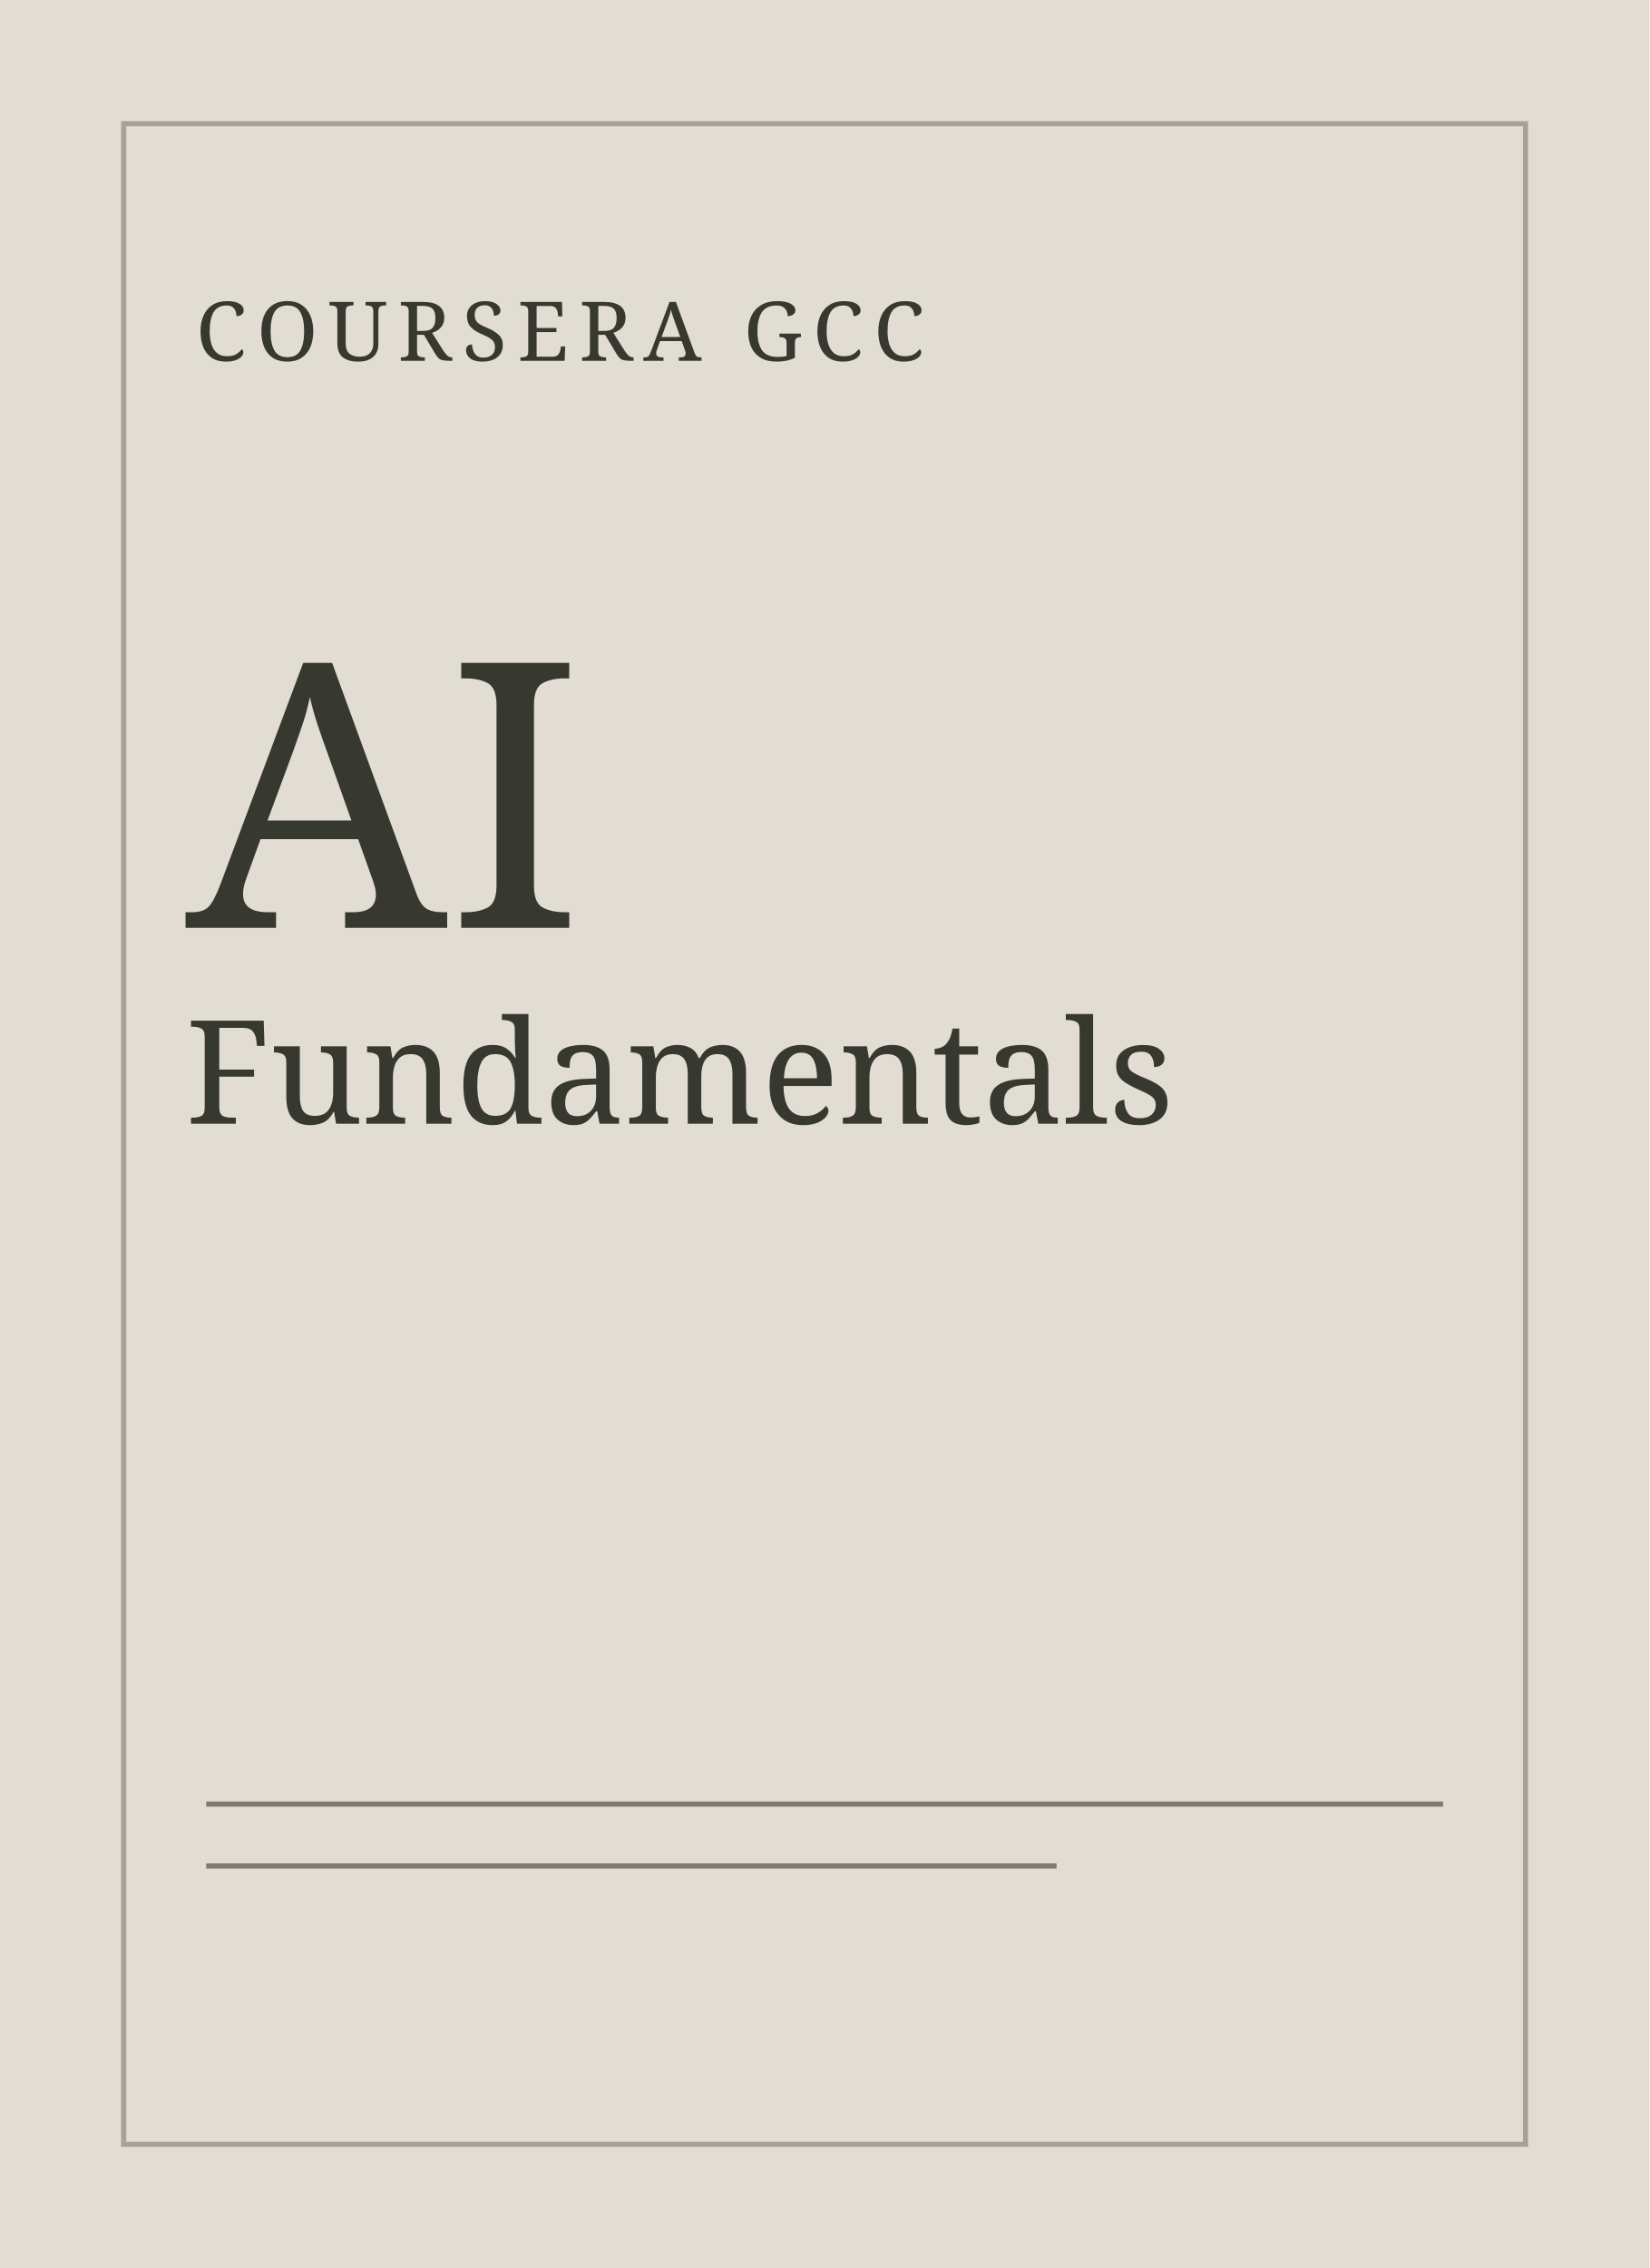
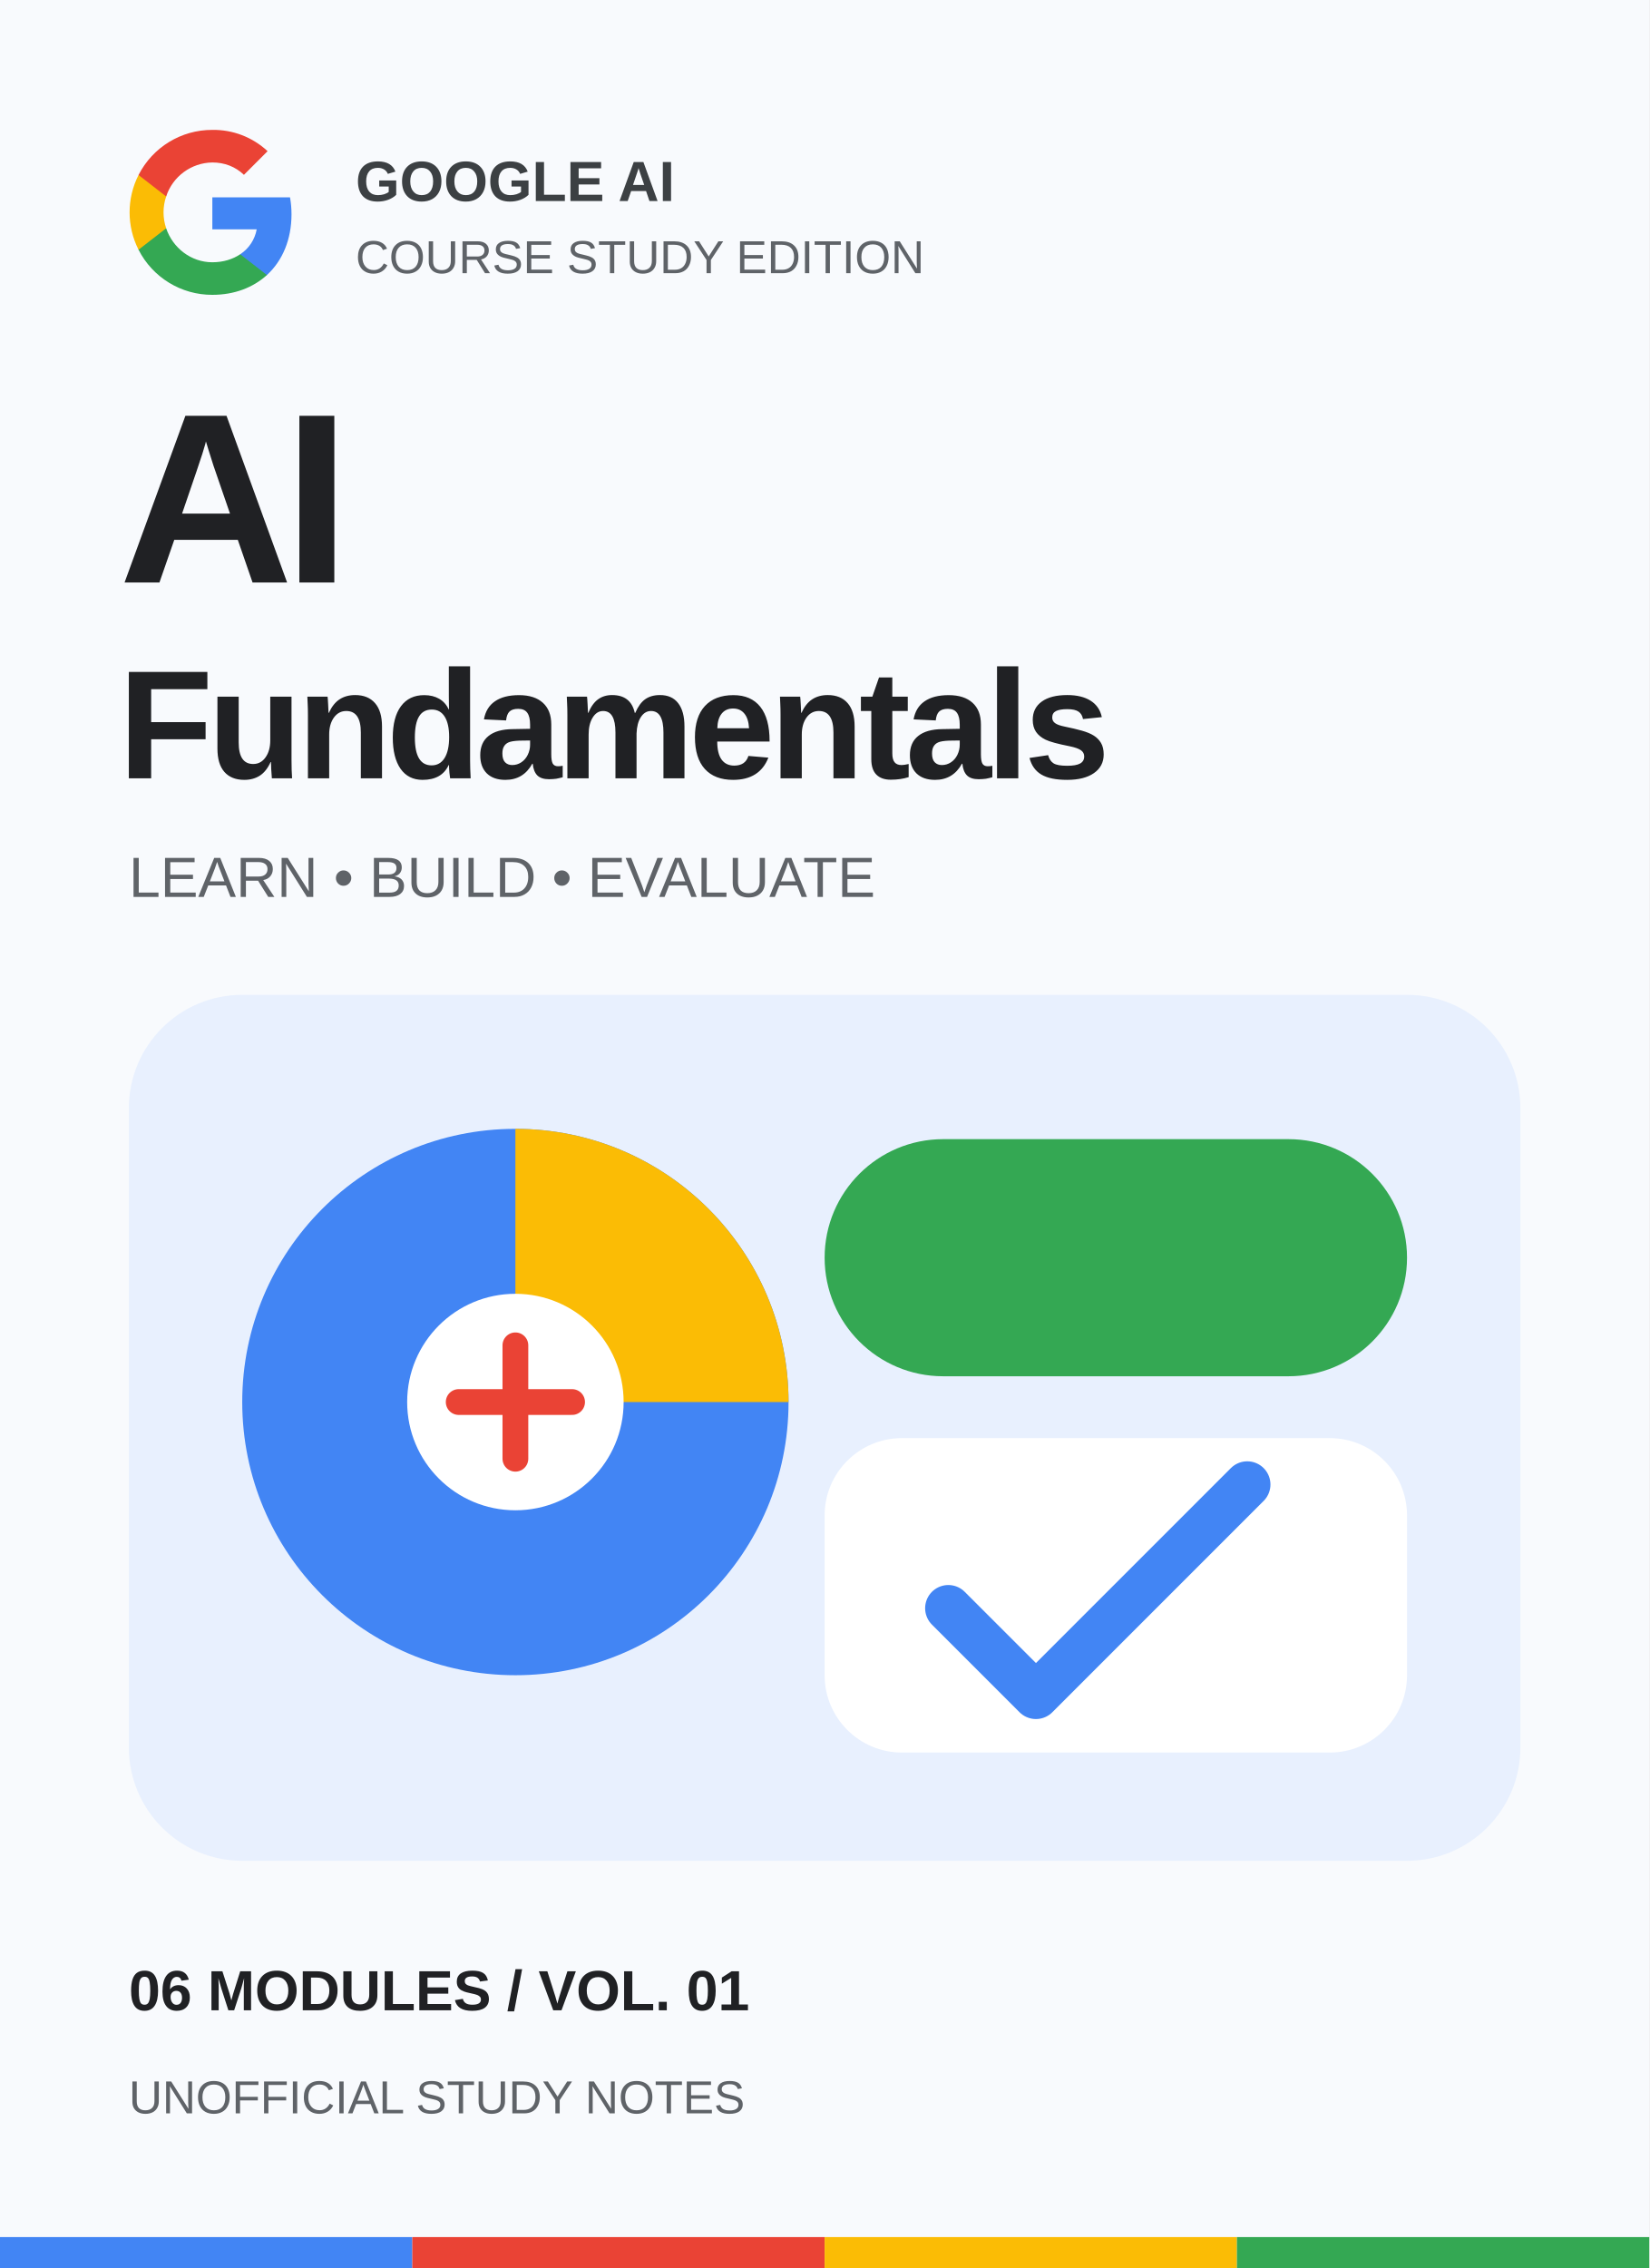
- <svg xmlns="http://www.w3.org/2000/svg" viewBox="0 0 320 440">
-   <rect width="320" height="440" fill="#e2ddd2" />
-   <path d="M24 24H296V416H24Z" fill="none" stroke="#a8a295" />
-   <g fill="#37382f" font-family="Georgia,serif">
-     <text x="38" y="70" font-size="16" letter-spacing="2">COURSERA GCC</text>
-     <text x="36" y="180" font-size="72">AI</text>
-     <text x="36" y="218" font-size="28">Fundamentals</text>
+ <svg xmlns="http://www.w3.org/2000/svg" width="320" height="440" viewBox="0 0 320 440">
+   <rect width="320" height="440" fill="#f8fafd" />
+   <g transform="translate(22 22) scale(1.6)">
+     <g transform="translate(0 0)">
+       <path fill="#4285F4" d="M21.6 12.23c0-.71-.06-1.39-.18-2.05H12v3.88h5.38a4.6 4.6 0 0 1-2 3.02v2.52h3.24c1.9-1.75 2.98-4.32 2.98-7.37Z" />
+       <path fill="#34A853" d="M12 22c2.7 0 4.96-.9 6.62-2.4l-3.24-2.52c-.9.6-2.04.97-3.38.97-2.6 0-4.81-1.76-5.6-4.12H3.05v2.6A10 10 0 0 0 12 22Z" />
+       <path fill="#FBBC05" d="M6.4 13.93a6 6 0 0 1 0-3.86v-2.6H3.05a10 10 0 0 0 0 9.06l3.35-2.6Z" />
+       <path fill="#EA4335" d="M12 5.95c1.47 0 2.79.5 3.83 1.5l2.87-2.87A9.6 9.6 0 0 0 12 2a10 10 0 0 0-8.95 5.47l3.35 2.6A5.98 5.98 0 0 1 12 5.95Z" />
+     </g>
  </g>
-   <path d="M40 350H280M40 362H205" stroke="#827b6d" stroke-width="1" />
+   <g font-family="Arial, sans-serif">
+     <text x="69" y="39" font-size="11" fill="#3c4043" font-weight="600">GOOGLE AI</text>
+     <text x="69" y="53" font-size="9" fill="#5f6368">COURSE STUDY EDITION</text>
+     <text x="23" y="113" font-size="47" font-weight="700" fill="#202124" letter-spacing="-2">AI</text>
+     <text x="23" y="151" font-size="30" font-weight="700" fill="#202124" letter-spacing="-1">Fundamentals</text>
+     <text x="25" y="174" font-size="11" fill="#5f6368">LEARN • BUILD • EVALUATE</text>
+     <rect x="25" y="193" width="270" height="168" rx="22" fill="#e8f0fe" />
+     <circle cx="100" cy="272" r="53" fill="#4285f4" />
+     <path d="M100 219 A53 53 0 0 1 153 272 L100 272Z" fill="#fbbc05" />
+     <rect x="160" y="221" width="113" height="46" rx="23" fill="#34a853" />
+     <rect x="160" y="279" width="113" height="61" rx="15" fill="#fff" />
+     <path d="M184 312l17 17 41-41" fill="none" stroke="#4285f4" stroke-width="9" stroke-linecap="round" stroke-linejoin="round" />
+     <circle cx="100" cy="272" r="21" fill="#fff" />
+     <path d="M89 272h22M100 261v22" stroke="#ea4335" stroke-width="5" stroke-linecap="round" />
+     <text x="25" y="390" font-size="11" font-weight="700" fill="#202124">06 MODULES / VOL. 01</text>
+     <text x="25" y="410" font-size="9" fill="#5f6368">UNOFFICIAL STUDY NOTES</text>
+   </g>
+   <rect y="434" width="80" height="6" fill="#4285f4" />
+   <rect x="80" y="434" width="80" height="6" fill="#ea4335" />
+   <rect x="160" y="434" width="80" height="6" fill="#fbbc05" />
+   <rect x="240" y="434" width="80" height="6" fill="#34a853" />
</svg>
